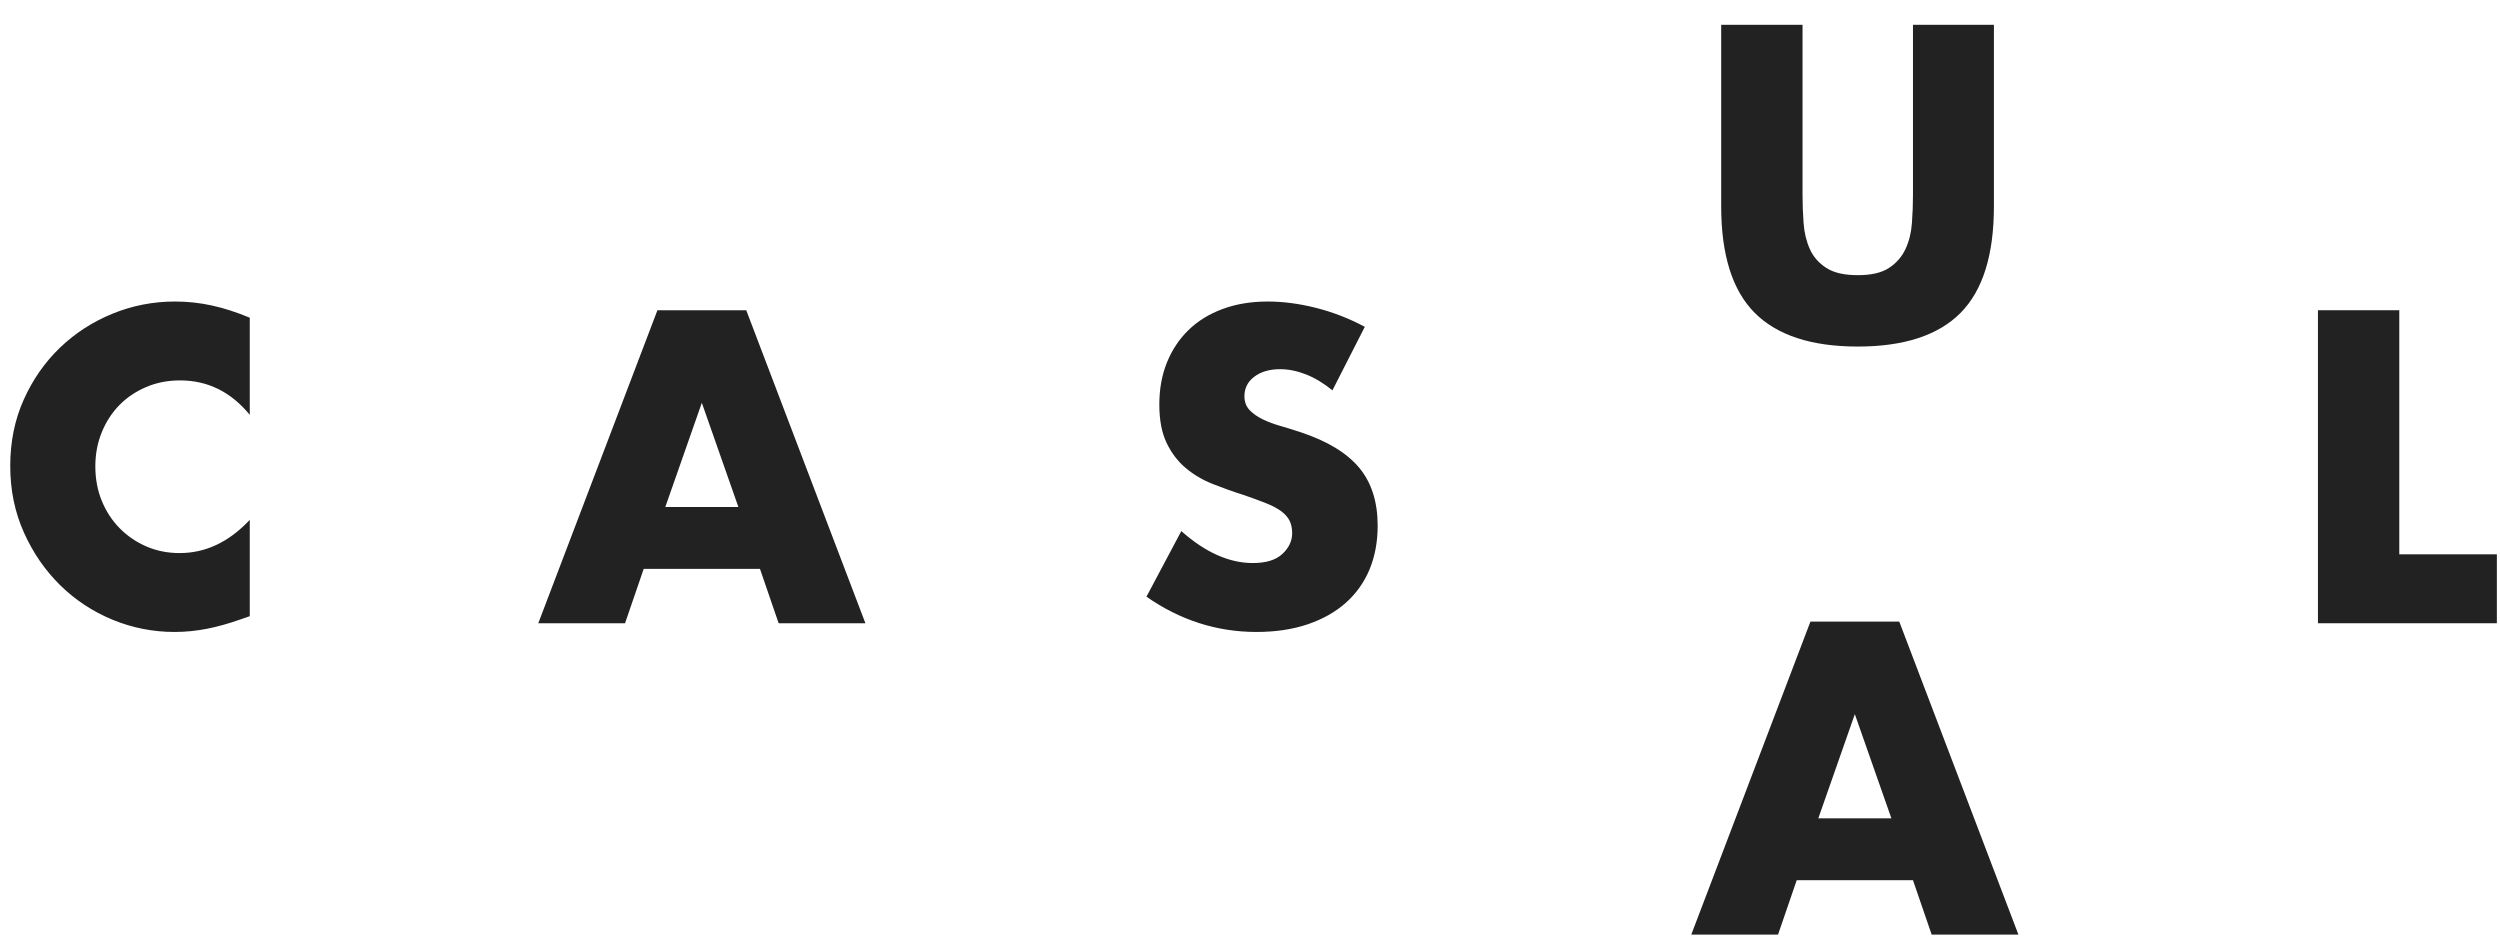
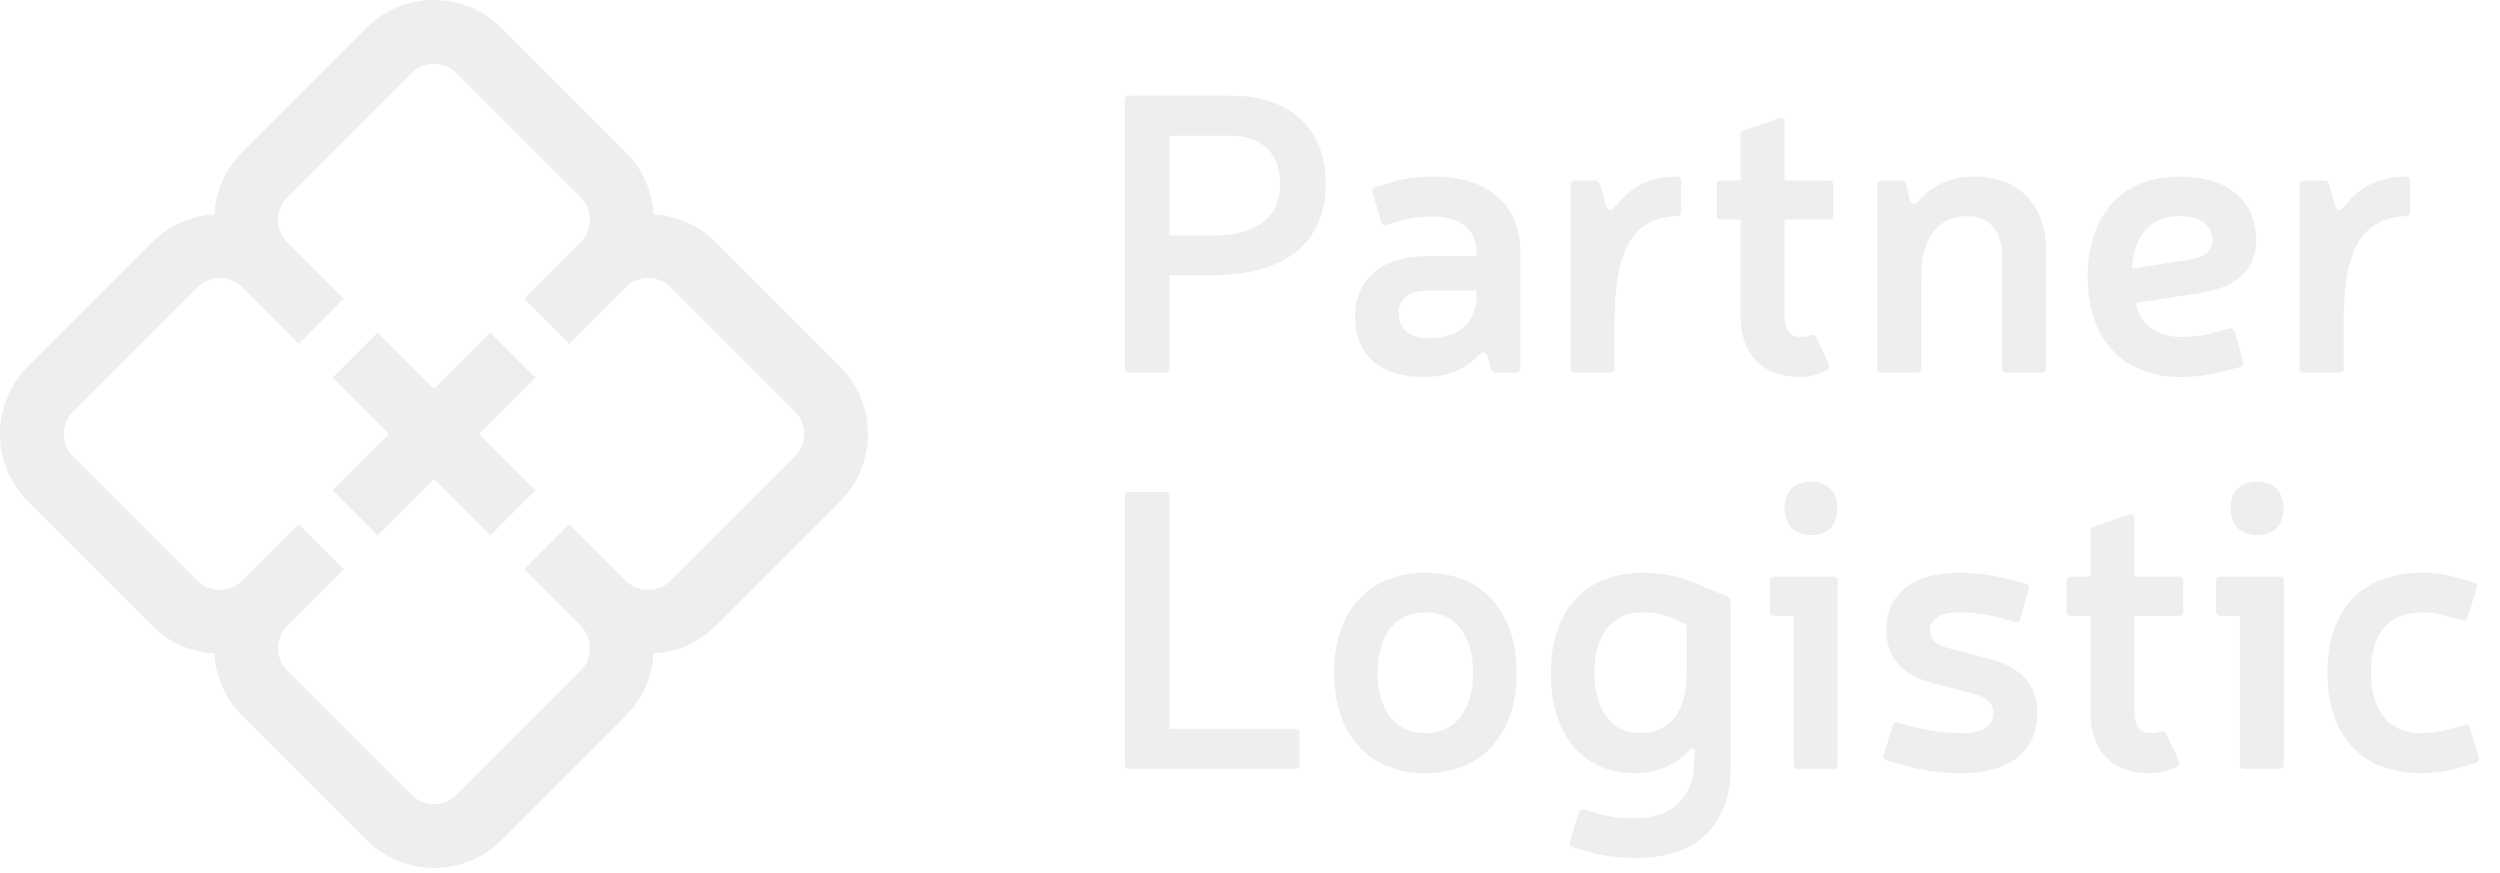
- <svg xmlns="http://www.w3.org/2000/svg" width="74px" height="28px" viewBox="0 0 74 28" version="1.1">
+ <svg xmlns="http://www.w3.org/2000/svg" width="106px" height="37px" viewBox="0 0 106 37" version="1.1">
  <defs />
-   <g id="Symbols" stroke="none" stroke-width="1" fill="none" fill-rule="evenodd">
-     <g id="Logo" fill="#222222">
-       <path d="M7.393,12.279 C6.836,11.599 6.148,11.26 5.328,11.26 C4.968,11.26 4.634,11.325 4.327,11.456 C4.02,11.587 3.756,11.765 3.534,11.991 C3.313,12.216 3.139,12.484 3.012,12.796 C2.885,13.107 2.822,13.443 2.822,13.803 C2.822,14.172 2.885,14.512 3.012,14.823 C3.139,15.134 3.315,15.405 3.541,15.634 C3.766,15.863 4.03,16.044 4.333,16.175 C4.636,16.306 4.964,16.371 5.316,16.371 C6.086,16.371 6.778,16.044 7.393,15.388 L7.393,18.239 L7.147,18.325 C6.778,18.456 6.434,18.552 6.115,18.614 C5.795,18.675 5.48,18.706 5.169,18.706 C4.53,18.706 3.917,18.585 3.332,18.344 C2.746,18.102 2.23,17.762 1.783,17.324 C1.337,16.885 0.978,16.365 0.708,15.763 C0.438,15.161 0.303,14.504 0.303,13.791 C0.303,13.078 0.436,12.425 0.702,11.831 C0.968,11.237 1.325,10.725 1.771,10.295 C2.218,9.865 2.736,9.529 3.326,9.287 C3.915,9.046 4.534,8.925 5.181,8.925 C5.55,8.925 5.912,8.964 6.268,9.042 C6.625,9.119 7,9.24 7.393,9.404 L7.393,12.279 Z M21.856,15.007 L20.774,11.923 L19.693,15.007 L21.856,15.007 Z M22.495,16.838 L19.054,16.838 L18.501,18.448 L15.933,18.448 L19.46,9.183 L22.089,9.183 L25.616,18.448 L23.048,18.448 L22.495,16.838 Z M39.44,11.554 C39.178,11.341 38.916,11.184 38.654,11.081 C38.391,10.979 38.137,10.928 37.892,10.928 C37.58,10.928 37.326,11.001 37.13,11.149 C36.933,11.296 36.835,11.489 36.835,11.726 C36.835,11.89 36.884,12.025 36.982,12.132 C37.081,12.238 37.21,12.331 37.369,12.408 C37.529,12.486 37.709,12.554 37.91,12.611 C38.111,12.669 38.309,12.73 38.506,12.796 C39.292,13.058 39.868,13.408 40.233,13.846 C40.597,14.284 40.779,14.856 40.779,15.56 C40.779,16.035 40.699,16.466 40.54,16.851 C40.38,17.236 40.146,17.565 39.839,17.84 C39.532,18.114 39.155,18.327 38.709,18.479 C38.262,18.63 37.756,18.706 37.191,18.706 C36.02,18.706 34.934,18.358 33.935,17.662 L34.967,15.72 C35.328,16.04 35.684,16.277 36.036,16.433 C36.388,16.588 36.737,16.666 37.081,16.666 C37.474,16.666 37.767,16.576 37.959,16.396 C38.152,16.216 38.248,16.011 38.248,15.782 C38.248,15.642 38.223,15.521 38.174,15.419 C38.125,15.317 38.043,15.222 37.929,15.136 C37.814,15.05 37.664,14.97 37.48,14.897 C37.296,14.823 37.072,14.741 36.81,14.651 C36.499,14.553 36.194,14.444 35.895,14.325 C35.596,14.207 35.33,14.049 35.096,13.852 C34.863,13.656 34.674,13.408 34.531,13.109 C34.388,12.81 34.316,12.431 34.316,11.972 C34.316,11.513 34.392,11.098 34.543,10.725 C34.695,10.352 34.908,10.033 35.182,9.767 C35.457,9.5 35.792,9.293 36.19,9.146 C36.587,8.999 37.031,8.925 37.523,8.925 C37.982,8.925 38.461,8.988 38.961,9.115 C39.46,9.242 39.94,9.429 40.398,9.674 L39.44,11.554 Z" id="Cas" />
-       <polygon id="L" points="71.019 9.183 71.019 16.408 73.907 16.408 73.907 18.448 68.611 18.448 68.611 9.183" />
-       <path d="M53.355,0.735 L53.355,5.773 C53.355,6.043 53.365,6.32 53.386,6.602 C53.406,6.885 53.468,7.141 53.57,7.37 C53.673,7.6 53.834,7.786 54.056,7.929 C54.277,8.073 54.588,8.145 54.99,8.145 C55.391,8.145 55.7,8.073 55.917,7.929 C56.134,7.786 56.296,7.6 56.403,7.37 C56.509,7.141 56.573,6.885 56.593,6.602 C56.614,6.32 56.624,6.043 56.624,5.773 L56.624,0.735 L59.02,0.735 L59.02,6.105 C59.02,7.547 58.69,8.599 58.031,9.263 C57.371,9.926 56.358,10.258 54.99,10.258 C53.621,10.258 52.606,9.926 51.942,9.263 C51.279,8.599 50.947,7.547 50.947,6.105 L50.947,0.735 L53.355,0.735 Z" id="U" />
-       <path d="M55.985,24.223 L54.903,21.139 L53.822,24.223 L55.985,24.223 Z M56.624,26.054 L53.183,26.054 L52.63,27.664 L50.062,27.664 L53.589,18.399 L56.218,18.399 L59.745,27.664 L57.177,27.664 L56.624,26.054 Z" id="A" />
+   <g id="Logi-32" stroke="none" stroke-width="1" fill="none" fill-rule="evenodd" transform="translate(-20, -19)">
+     <g id="logo" transform="translate(20, 19)" fill="#EEEEEE">
+       <path d="M20.312,18.4 L22.703,20.79 L20.79,22.703 L18.4,20.312 L16.01,22.703 L14.097,20.79 L16.488,18.4 L14.097,16.01 L16.01,14.097 L18.4,16.488 L20.79,14.097 L22.703,16.01 L20.312,18.4 Z M22.225,12.663 L24.615,10.272 C25.144,9.743 25.143,8.888 24.615,8.36 L19.356,3.101 C18.827,2.572 17.972,2.573 17.444,3.101 L12.185,8.36 C11.656,8.889 11.657,9.744 12.185,10.272 L14.575,12.663 L12.663,14.575 L10.272,12.185 C9.743,11.656 8.888,11.657 8.36,12.185 L3.101,17.444 C2.572,17.973 2.573,18.828 3.101,19.356 L8.36,24.615 C8.889,25.144 9.744,25.143 10.272,24.615 L12.663,22.225 L14.575,24.137 L12.185,26.528 C11.656,27.057 11.657,27.912 12.185,28.44 L17.444,33.699 C17.973,34.228 18.828,34.227 19.356,33.699 L24.615,28.44 C25.144,27.911 25.143,27.056 24.615,26.528 L22.225,24.137 L24.137,22.225 L26.528,24.615 C27.057,25.144 27.912,25.143 28.44,24.615 L33.699,19.356 C34.228,18.827 34.227,17.972 33.699,17.444 L28.44,12.185 C27.911,11.656 27.056,11.657 26.528,12.185 L24.137,14.575 L22.225,12.663 Z M9.09,27.71 C8.129,27.657 7.183,27.263 6.448,26.528 L1.188,21.268 C-0.396,19.684 -0.397,17.117 1.188,15.532 L6.448,10.272 C7.182,9.538 8.129,9.143 9.09,9.09 C9.143,8.129 9.537,7.183 10.272,6.448 L15.532,1.188 C17.116,-0.396 19.683,-0.397 21.268,1.188 L26.528,6.448 C27.262,7.182 27.657,8.129 27.71,9.09 C28.671,9.143 29.617,9.537 30.352,10.272 L35.612,15.532 C37.196,17.116 37.197,19.683 35.612,21.268 L30.352,26.528 C29.618,27.262 28.671,27.657 27.71,27.71 C27.657,28.671 27.263,29.617 26.528,30.352 L21.268,35.612 C19.684,37.196 17.117,37.197 15.532,35.612 L10.272,30.352 C9.538,29.618 9.143,28.671 9.09,27.71 Z" id="Logo" fill-rule="nonzero" />
+       <path d="M47.878,4.057 L52.162,4.057 C54.716,4.057 56.211,5.451 56.211,7.786 C56.211,10.273 54.514,11.667 51.406,11.667 L49.592,11.667 L49.592,15.615 C49.592,15.733 49.525,15.8 49.407,15.8 L47.878,15.8 C47.761,15.8 47.694,15.733 47.694,15.615 L47.694,4.242 C47.694,4.124 47.761,4.057 47.878,4.057 Z M49.592,5.754 L49.592,9.987 L51.406,9.987 C53.288,9.987 54.279,9.198 54.279,7.786 C54.279,6.51 53.49,5.754 52.162,5.754 L49.592,5.754 Z M58.328,7.921 L58.966,7.736 C59.538,7.568 60.109,7.484 60.798,7.484 C63.066,7.484 64.46,8.66 64.46,10.693 L64.46,15.615 C64.46,15.733 64.393,15.8 64.275,15.8 L63.435,15.8 C63.318,15.8 63.25,15.75 63.217,15.649 L63.082,15.128 C62.982,14.893 62.881,14.893 62.662,15.094 C62.142,15.666 61.386,15.985 60.361,15.985 C58.496,15.985 57.454,15.027 57.454,13.448 C57.454,11.869 58.53,10.861 60.512,10.861 L62.612,10.861 L62.612,10.76 C62.612,9.735 61.957,9.181 60.714,9.181 C60.226,9.181 59.806,9.231 59.403,9.349 L58.798,9.534 C58.681,9.567 58.597,9.517 58.563,9.399 L58.194,8.156 C58.16,8.038 58.21,7.954 58.328,7.921 Z M62.612,12.322 L60.512,12.322 C59.689,12.322 59.302,12.709 59.302,13.28 C59.302,13.935 59.756,14.338 60.562,14.338 C61.89,14.338 62.612,13.683 62.612,12.44 L62.612,12.322 Z M71.281,7.669 L71.281,8.979 C71.281,9.097 71.214,9.164 71.096,9.164 C69.265,9.248 68.458,10.525 68.458,13.616 L68.458,15.615 C68.458,15.733 68.391,15.8 68.274,15.8 L66.778,15.8 C66.661,15.8 66.594,15.733 66.594,15.615 L66.594,7.837 C66.594,7.719 66.661,7.652 66.778,7.652 L67.618,7.652 C67.736,7.652 67.803,7.702 67.837,7.803 L68.106,8.761 C68.206,8.946 68.29,8.979 68.442,8.811 C69.114,7.938 69.87,7.518 71.096,7.484 C71.214,7.484 71.281,7.551 71.281,7.669 Z M75.666,7.652 L77.547,7.652 C77.665,7.652 77.732,7.719 77.732,7.837 L77.732,9.13 C77.732,9.248 77.665,9.315 77.547,9.315 L75.666,9.315 L75.666,13.398 C75.666,13.969 75.918,14.288 76.321,14.288 C76.472,14.288 76.623,14.271 76.758,14.221 C76.875,14.17 76.959,14.187 77.01,14.305 L77.547,15.447 C77.598,15.548 77.564,15.632 77.463,15.699 C77.161,15.867 76.724,15.985 76.321,15.985 C74.725,15.985 73.801,15.027 73.801,13.398 L73.801,9.315 L72.978,9.315 C72.86,9.315 72.793,9.248 72.793,9.13 L72.793,7.837 C72.793,7.719 72.86,7.652 72.978,7.652 L73.801,7.652 L73.801,5.72 C73.801,5.619 73.851,5.552 73.952,5.518 L75.447,5.014 C75.582,4.981 75.666,5.031 75.666,5.166 L75.666,7.652 Z M80.823,7.82 L80.974,8.492 C81.075,8.694 81.176,8.677 81.361,8.509 C82.016,7.77 82.856,7.484 83.679,7.484 C85.594,7.484 86.754,8.677 86.754,10.659 L86.754,15.615 C86.754,15.733 86.686,15.8 86.569,15.8 L85.074,15.8 C84.956,15.8 84.889,15.733 84.889,15.615 L84.889,10.861 C84.889,9.802 84.334,9.164 83.427,9.164 C82.184,9.164 81.462,10.071 81.462,11.701 L81.462,15.615 C81.462,15.733 81.394,15.8 81.277,15.8 L79.782,15.8 C79.664,15.8 79.597,15.733 79.597,15.615 L79.597,7.837 C79.597,7.719 79.664,7.652 79.782,7.652 L80.622,7.652 C80.739,7.652 80.806,7.702 80.823,7.82 Z M94.969,15.565 L94.196,15.766 C93.591,15.918 93.02,15.985 92.482,15.985 C89.946,15.985 88.518,14.338 88.518,11.734 C88.518,9.114 89.962,7.484 92.415,7.484 C94.431,7.484 95.658,8.492 95.658,10.155 C95.658,11.449 94.868,12.188 93.188,12.44 L90.55,12.843 C90.735,13.734 91.407,14.288 92.466,14.288 C92.936,14.288 93.44,14.238 93.793,14.12 L94.532,13.935 C94.65,13.902 94.734,13.952 94.767,14.07 L95.103,15.33 C95.137,15.447 95.086,15.531 94.969,15.565 Z M90.382,11.398 L92.902,10.995 C93.49,10.894 93.81,10.626 93.81,10.189 C93.81,9.517 93.289,9.164 92.382,9.164 C91.273,9.164 90.517,9.853 90.382,11.398 Z M102.193,7.669 L102.193,8.979 C102.193,9.097 102.126,9.164 102.008,9.164 C100.177,9.248 99.37,10.525 99.37,13.616 L99.37,15.615 C99.37,15.733 99.303,15.8 99.186,15.8 L97.69,15.8 C97.573,15.8 97.506,15.733 97.506,15.615 L97.506,7.837 C97.506,7.719 97.573,7.652 97.69,7.652 L98.53,7.652 C98.648,7.652 98.715,7.702 98.749,7.803 L99.018,8.761 C99.118,8.946 99.202,8.979 99.354,8.811 C100.026,7.938 100.782,7.518 102.008,7.484 C102.126,7.484 102.193,7.551 102.193,7.669 Z M49.592,30.903 L54.918,30.903 C55.035,30.903 55.102,30.97 55.102,31.088 L55.102,32.415 C55.102,32.533 55.035,32.6 54.918,32.6 L47.878,32.6 C47.761,32.6 47.694,32.533 47.694,32.415 L47.694,21.042 C47.694,20.924 47.761,20.857 47.878,20.857 L49.407,20.857 C49.525,20.857 49.592,20.924 49.592,21.042 L49.592,30.903 Z M60.445,24.284 C62.83,24.284 64.309,25.93 64.309,28.518 C64.309,31.138 62.83,32.785 60.445,32.785 C58.042,32.785 56.564,31.138 56.564,28.518 C56.564,25.93 58.042,24.284 60.445,24.284 Z M60.445,25.964 C59.168,25.964 58.412,26.922 58.412,28.518 C58.412,30.13 59.168,31.088 60.445,31.088 C61.688,31.088 62.461,30.13 62.461,28.518 C62.461,26.922 61.688,25.964 60.445,25.964 Z M67.165,34.33 L67.82,34.515 C68.173,34.616 68.778,34.7 69.265,34.7 C70.424,34.7 71.482,34.246 71.785,32.902 C71.835,32.163 71.852,32.214 71.869,31.861 C71.869,31.743 71.785,31.659 71.634,31.81 C71.079,32.415 70.273,32.785 69.315,32.785 C67.098,32.785 65.754,31.138 65.754,28.568 C65.754,25.863 67.215,24.284 69.668,24.284 C70.357,24.284 71.079,24.402 71.734,24.67 L73.23,25.292 C73.33,25.326 73.381,25.393 73.381,25.494 L73.381,32.533 C73.381,35.019 71.919,36.38 69.349,36.38 C68.727,36.38 67.988,36.296 67.518,36.162 L66.694,35.926 C66.577,35.893 66.526,35.809 66.56,35.691 L66.946,34.448 C66.98,34.347 67.064,34.297 67.165,34.33 Z M71.516,26.485 L71.012,26.25 C70.642,26.065 70.138,25.964 69.651,25.964 C68.358,25.964 67.602,26.905 67.602,28.518 C67.602,30.046 68.29,31.088 69.534,31.088 C70.81,31.088 71.516,30.164 71.516,28.551 L71.516,26.485 Z M76.791,20.42 C77.497,20.42 77.9,20.84 77.9,21.546 C77.9,22.268 77.497,22.688 76.791,22.688 C76.086,22.688 75.666,22.268 75.666,21.546 C75.666,20.84 76.086,20.42 76.791,20.42 Z M77.917,24.637 L77.917,32.415 C77.917,32.533 77.85,32.6 77.732,32.6 L76.237,32.6 C76.119,32.6 76.052,32.533 76.052,32.415 L76.052,26.115 L75.229,26.115 C75.111,26.115 75.044,26.048 75.044,25.93 L75.044,24.637 C75.044,24.519 75.111,24.452 75.229,24.452 L77.732,24.452 C77.85,24.452 77.917,24.519 77.917,24.637 Z M83.73,29.425 L82.033,28.988 C80.638,28.635 79.983,27.913 79.983,26.703 C79.983,25.191 81.109,24.284 83.058,24.284 C83.814,24.284 84.586,24.402 85.141,24.553 L85.88,24.738 C85.998,24.771 86.048,24.855 86.014,24.973 L85.662,26.233 C85.628,26.35 85.544,26.401 85.426,26.367 L84.687,26.166 C84.234,26.031 83.562,25.964 83.058,25.964 C82.285,25.964 81.831,26.25 81.831,26.703 C81.831,27.09 82.066,27.325 82.587,27.476 L84.267,27.913 C85.729,28.282 86.384,29.038 86.384,30.248 C86.384,31.827 85.208,32.785 83.226,32.785 C82.352,32.785 81.478,32.667 80.655,32.432 L80,32.247 C79.882,32.214 79.832,32.13 79.866,32.012 L80.252,30.752 C80.286,30.651 80.37,30.601 80.47,30.634 L81.075,30.802 C81.714,30.987 82.604,31.088 83.226,31.088 C84.049,31.088 84.519,30.769 84.519,30.248 C84.519,29.845 84.284,29.593 83.73,29.425 Z M90.5,24.452 L92.382,24.452 C92.499,24.452 92.566,24.519 92.566,24.637 L92.566,25.93 C92.566,26.048 92.499,26.115 92.382,26.115 L90.5,26.115 L90.5,30.198 C90.5,30.769 90.752,31.088 91.155,31.088 C91.306,31.088 91.458,31.071 91.592,31.021 C91.71,30.97 91.794,30.987 91.844,31.105 L92.382,32.247 C92.432,32.348 92.398,32.432 92.298,32.499 C91.995,32.667 91.558,32.785 91.155,32.785 C89.559,32.785 88.635,31.827 88.635,30.198 L88.635,26.115 L87.812,26.115 C87.694,26.115 87.627,26.048 87.627,25.93 L87.627,24.637 C87.627,24.519 87.694,24.452 87.812,24.452 L88.635,24.452 L88.635,22.52 C88.635,22.419 88.686,22.352 88.786,22.318 L90.282,21.814 C90.416,21.781 90.5,21.831 90.5,21.966 L90.5,24.452 Z M95.708,20.42 C96.414,20.42 96.817,20.84 96.817,21.546 C96.817,22.268 96.414,22.688 95.708,22.688 C95.002,22.688 94.582,22.268 94.582,21.546 C94.582,20.84 95.002,20.42 95.708,20.42 Z M96.834,24.637 L96.834,32.415 C96.834,32.533 96.766,32.6 96.649,32.6 L95.154,32.6 C95.036,32.6 94.969,32.533 94.969,32.415 L94.969,26.115 L94.146,26.115 C94.028,26.115 93.961,26.048 93.961,25.93 L93.961,24.637 C93.961,24.519 94.028,24.452 94.146,24.452 L96.649,24.452 C96.766,24.452 96.834,24.519 96.834,24.637 Z M104.965,32.348 L104.226,32.566 C103.722,32.701 103.184,32.785 102.663,32.785 C100.093,32.785 98.682,31.138 98.682,28.518 C98.682,25.914 100.076,24.284 102.714,24.284 C103.15,24.284 103.638,24.334 104.158,24.486 L104.881,24.687 C104.998,24.721 105.049,24.805 105.015,24.922 L104.629,26.182 C104.595,26.283 104.511,26.334 104.41,26.3 L103.839,26.149 C103.419,26.014 103.016,25.964 102.714,25.964 C101.218,25.964 100.53,26.922 100.53,28.501 C100.53,30.13 101.252,31.088 102.68,31.088 C103.033,31.088 103.503,31.021 103.923,30.903 L104.478,30.735 C104.595,30.702 104.679,30.752 104.713,30.853 L105.099,32.113 C105.133,32.23 105.082,32.314 104.965,32.348 Z" id="Partner-Logistic" />
    </g>
  </g>
</svg>
